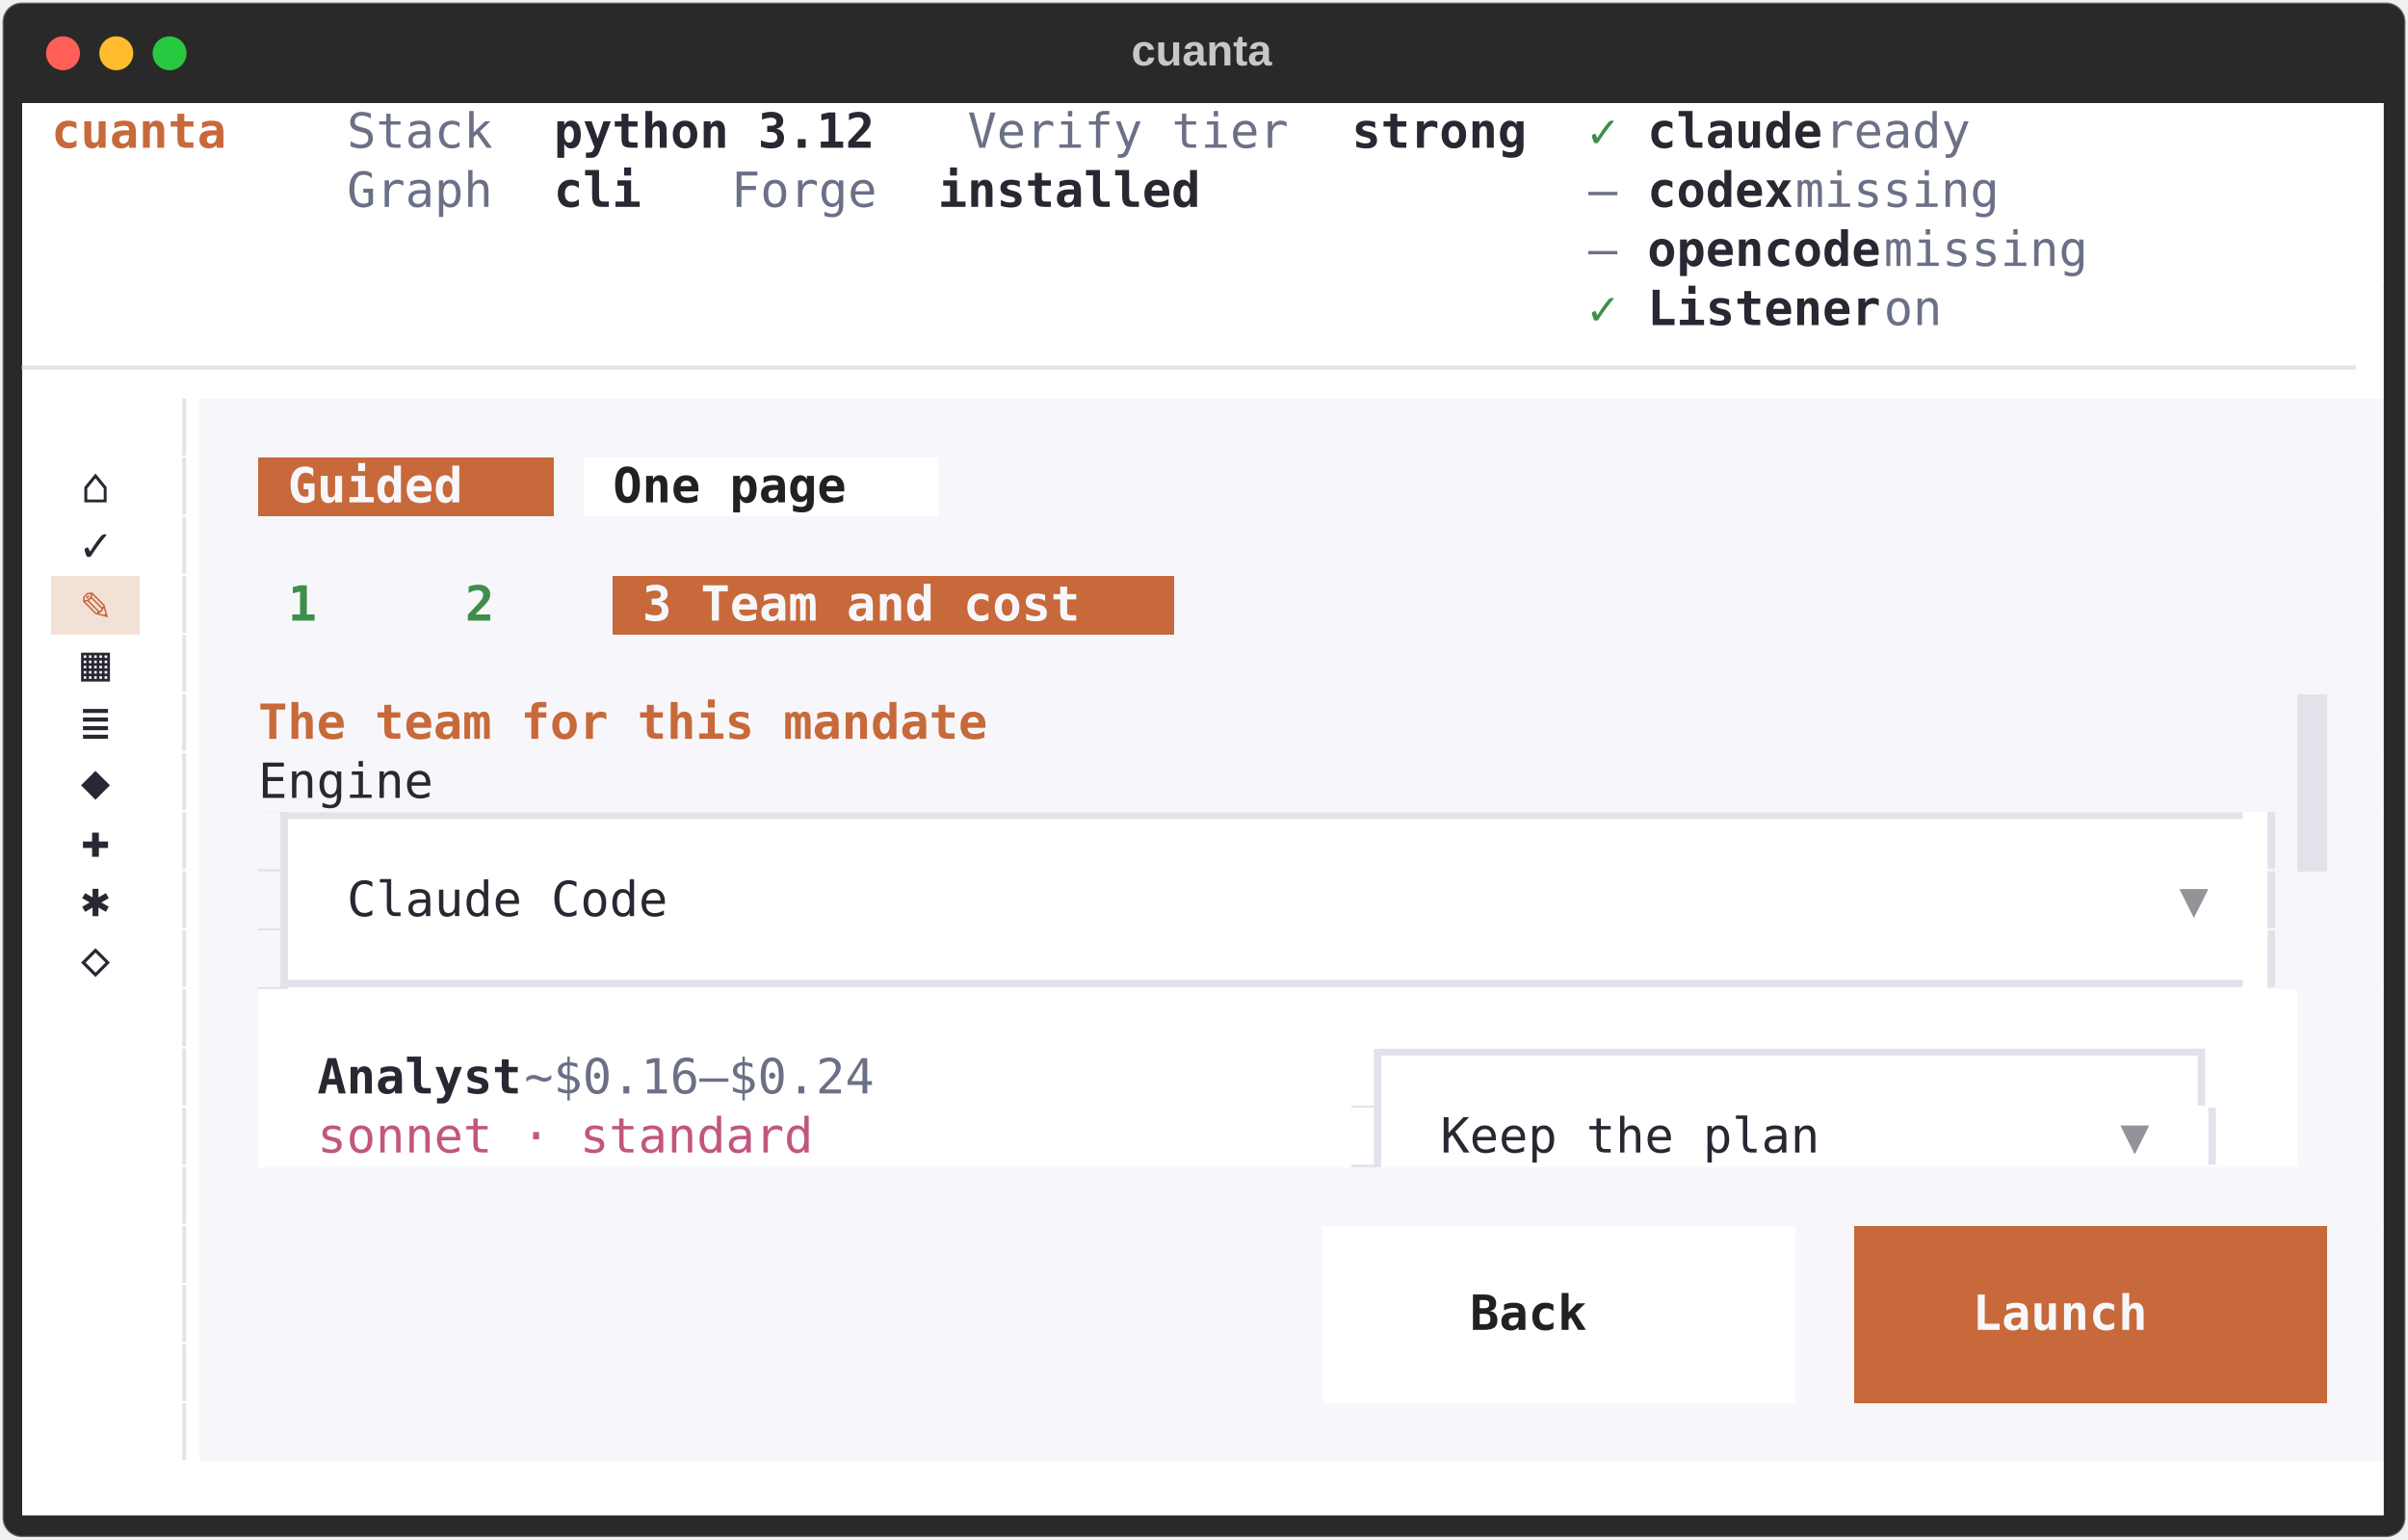
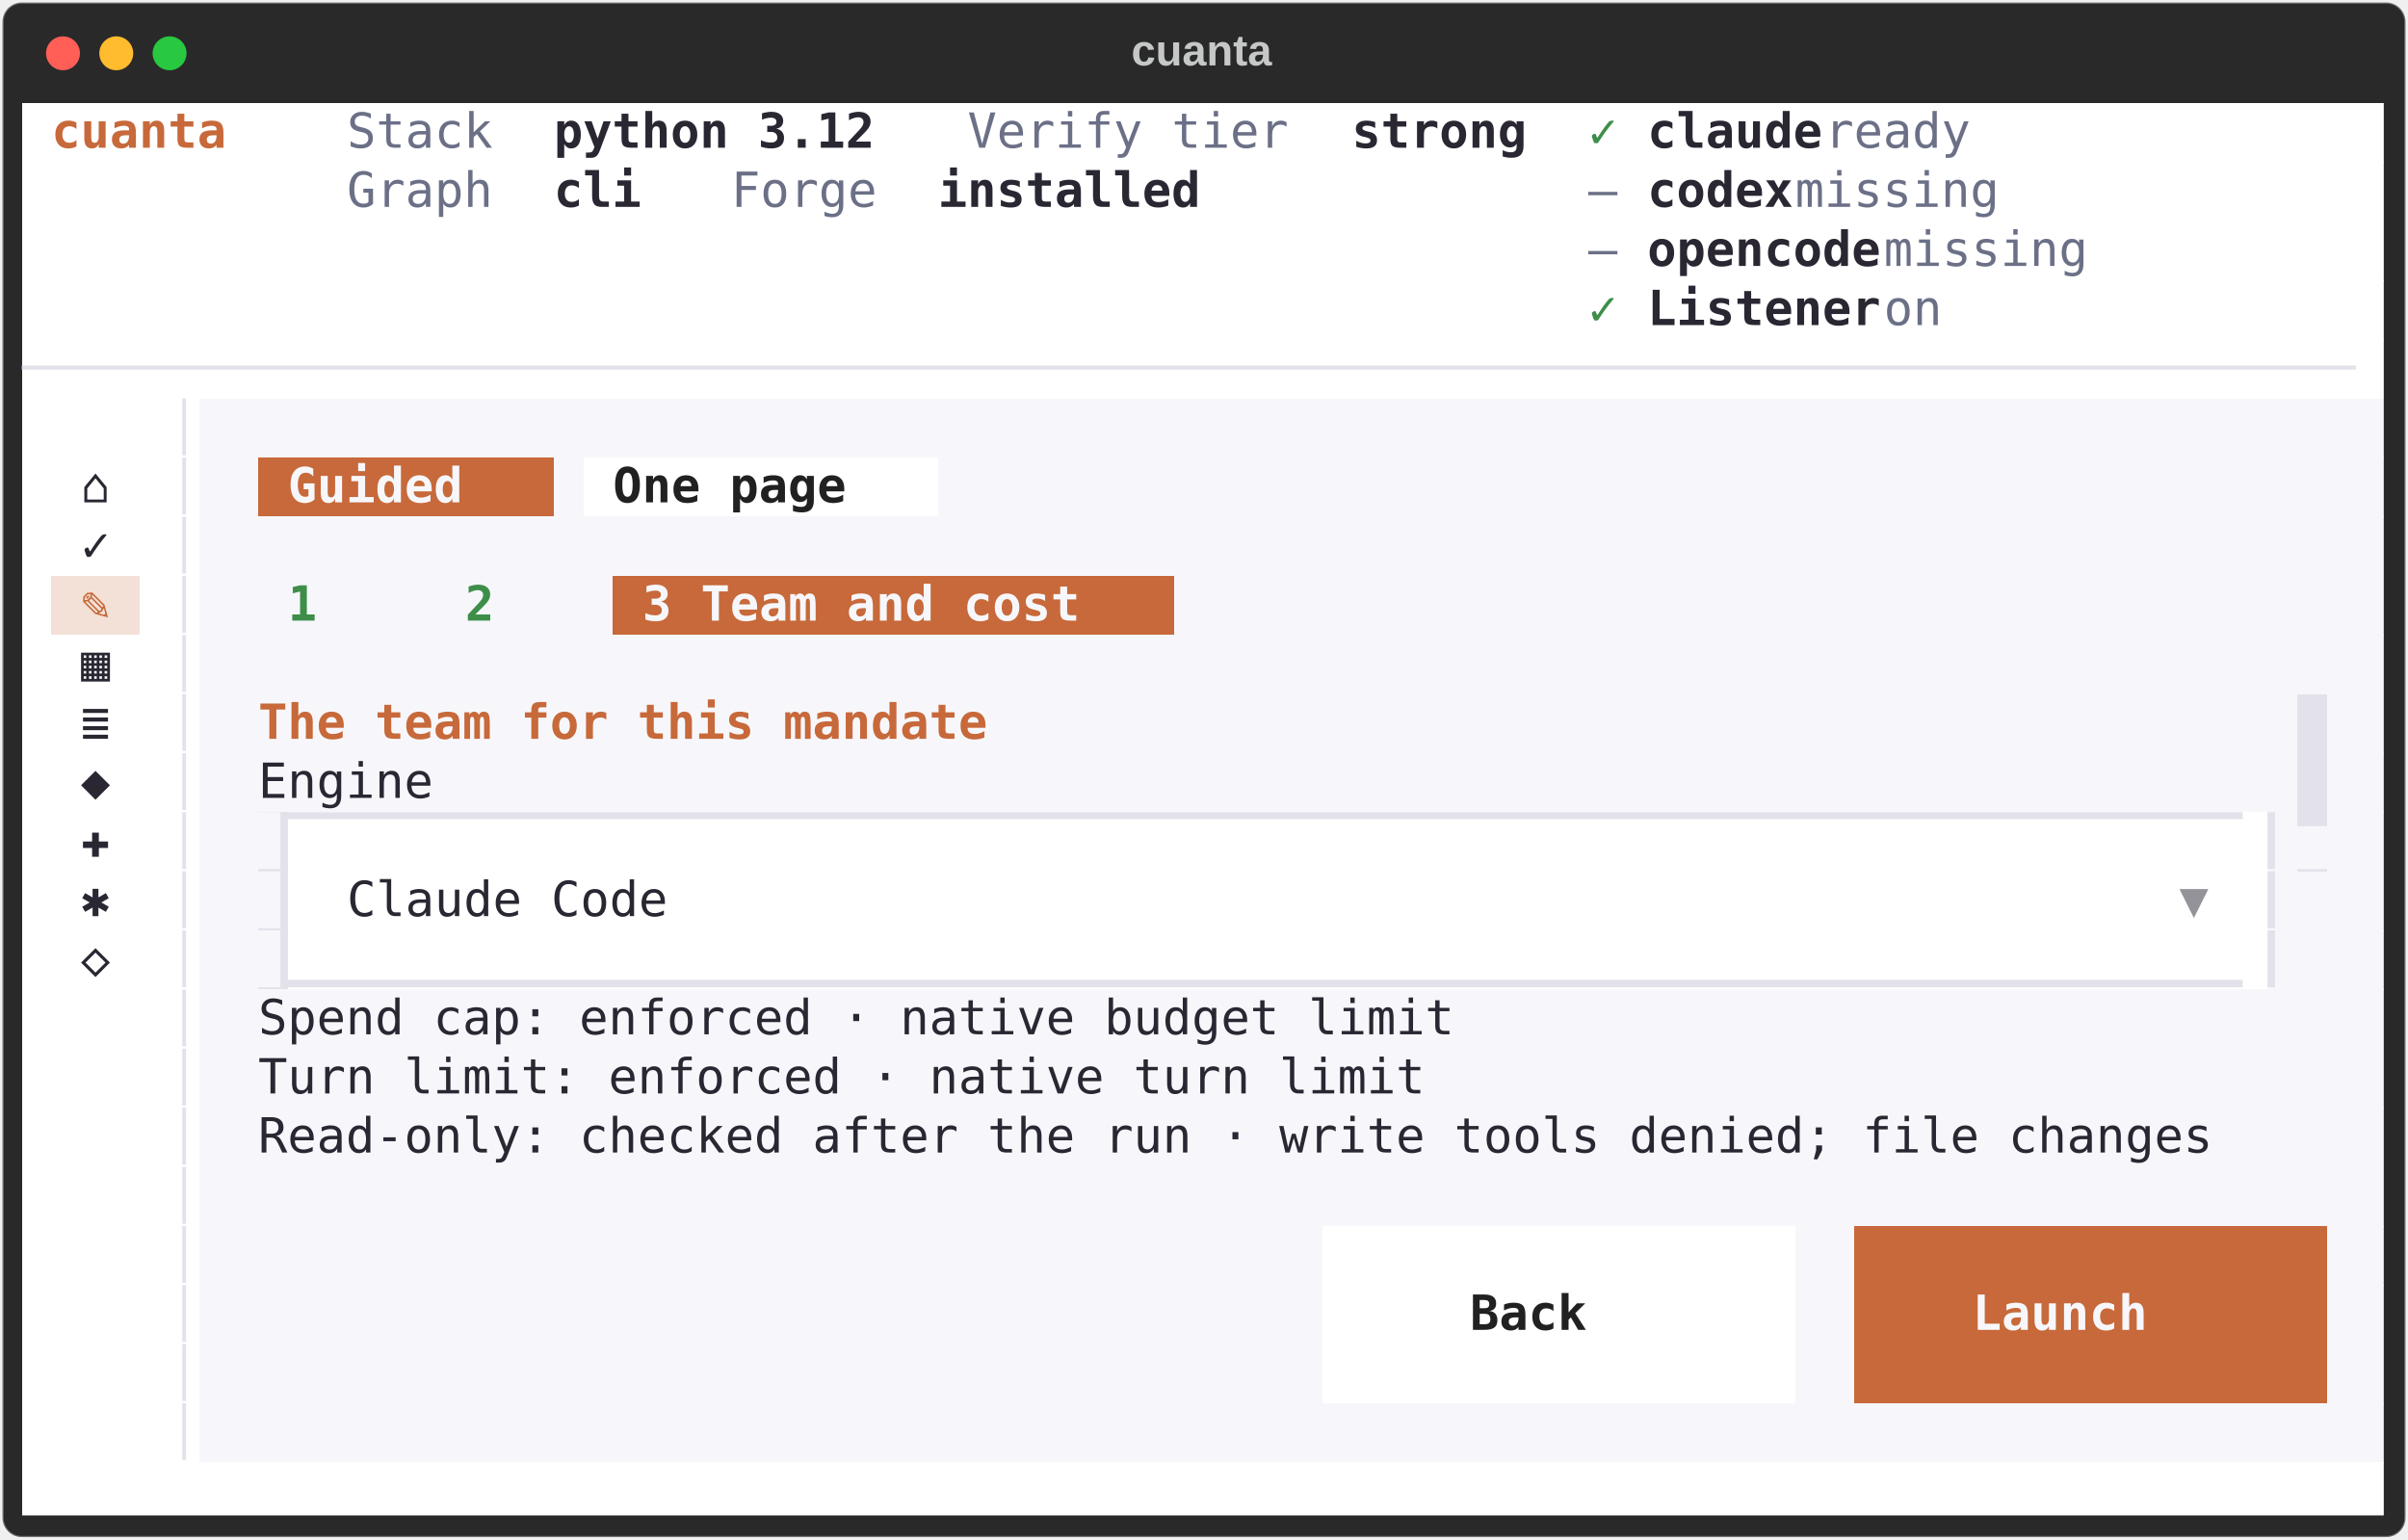
<svg xmlns="http://www.w3.org/2000/svg" class="rich-terminal" viewBox="0 0 994 635.6">
  <style>

    @font-face {
        font-family: "Fira Code";
        src: local("FiraCode-Regular"),
                url("https://cdnjs.cloudflare.com/ajax/libs/firacode/6.2.0/woff2/FiraCode-Regular.woff2") format("woff2"),
                url("https://cdnjs.cloudflare.com/ajax/libs/firacode/6.2.0/woff/FiraCode-Regular.woff") format("woff");
        font-style: normal;
        font-weight: 400;
    }
    @font-face {
        font-family: "Fira Code";
        src: local("FiraCode-Bold"),
                url("https://cdnjs.cloudflare.com/ajax/libs/firacode/6.2.0/woff2/FiraCode-Bold.woff2") format("woff2"),
                url("https://cdnjs.cloudflare.com/ajax/libs/firacode/6.2.0/woff/FiraCode-Bold.woff") format("woff");
        font-style: bold;
        font-weight: 700;
    }

    .terminal-matrix {
        font-family: Fira Code, monospace;
        font-size: 20px;
        line-height: 24.4px;
        font-variant-east-asian: full-width;
    }

    .terminal-title {
        font-size: 18px;
        font-weight: bold;
        font-family: arial;
    }

    .terminal-r1 { fill: #c5c8c6 }
.terminal-r2 { fill: #c7693a;font-weight: bold }
.terminal-r3 { fill: #6b7087 }
.terminal-r4 { fill: #2a2733;font-weight: bold }
.terminal-r5 { fill: #2a2733 }
.terminal-r6 { fill: #3e8e4a }
.terminal-r7 { fill: #e3e1ea }
.terminal-r8 { fill: #f7f7fb;font-weight: bold }
.terminal-r9 { fill: #212121;font-weight: bold }
.terminal-r10 { fill: #3e8e4a;font-weight: bold }
.terminal-r11 { fill: #f7f7fb }
.terminal-r12 { fill: #949399 }
- .terminal-r13 { fill: #ffffff }
- .terminal-r14 { fill: #c2567f }
- .terminal-r15 { fill: #bf404f }
+ .terminal-r13 { fill: #bf404f }
    </style>
  <defs>
    <clipPath id="terminal-clip-terminal">
      <rect x="0" y="0" width="975.0" height="584.6" />
    </clipPath>
    <clipPath id="terminal-line-0">
      <rect x="0" y="1.5" width="976" height="24.65" />
    </clipPath>
    <clipPath id="terminal-line-1">
      <rect x="0" y="25.9" width="976" height="24.65" />
    </clipPath>
    <clipPath id="terminal-line-2">
      <rect x="0" y="50.3" width="976" height="24.65" />
    </clipPath>
    <clipPath id="terminal-line-3">
      <rect x="0" y="74.7" width="976" height="24.65" />
    </clipPath>
    <clipPath id="terminal-line-4">
      <rect x="0" y="99.1" width="976" height="24.65" />
    </clipPath>
    <clipPath id="terminal-line-5">
      <rect x="0" y="123.5" width="976" height="24.65" />
    </clipPath>
    <clipPath id="terminal-line-6">
      <rect x="0" y="147.9" width="976" height="24.65" />
    </clipPath>
    <clipPath id="terminal-line-7">
      <rect x="0" y="172.3" width="976" height="24.65" />
    </clipPath>
    <clipPath id="terminal-line-8">
      <rect x="0" y="196.7" width="976" height="24.65" />
    </clipPath>
    <clipPath id="terminal-line-9">
      <rect x="0" y="221.1" width="976" height="24.65" />
    </clipPath>
    <clipPath id="terminal-line-10">
      <rect x="0" y="245.5" width="976" height="24.65" />
    </clipPath>
    <clipPath id="terminal-line-11">
      <rect x="0" y="269.9" width="976" height="24.65" />
    </clipPath>
    <clipPath id="terminal-line-12">
      <rect x="0" y="294.3" width="976" height="24.65" />
    </clipPath>
    <clipPath id="terminal-line-13">
      <rect x="0" y="318.7" width="976" height="24.65" />
    </clipPath>
    <clipPath id="terminal-line-14">
      <rect x="0" y="343.1" width="976" height="24.65" />
    </clipPath>
    <clipPath id="terminal-line-15">
      <rect x="0" y="367.5" width="976" height="24.65" />
    </clipPath>
    <clipPath id="terminal-line-16">
      <rect x="0" y="391.9" width="976" height="24.65" />
    </clipPath>
    <clipPath id="terminal-line-17">
      <rect x="0" y="416.3" width="976" height="24.65" />
    </clipPath>
    <clipPath id="terminal-line-18">
      <rect x="0" y="440.7" width="976" height="24.65" />
    </clipPath>
    <clipPath id="terminal-line-19">
      <rect x="0" y="465.1" width="976" height="24.65" />
    </clipPath>
    <clipPath id="terminal-line-20">
      <rect x="0" y="489.5" width="976" height="24.65" />
    </clipPath>
    <clipPath id="terminal-line-21">
      <rect x="0" y="513.9" width="976" height="24.65" />
    </clipPath>
    <clipPath id="terminal-line-22">
      <rect x="0" y="538.3" width="976" height="24.65" />
    </clipPath>
  </defs>
  <rect fill="#292929" stroke="rgba(255,255,255,0.35)" stroke-width="1" x="1" y="1" width="992" height="633.6" rx="8" />
  <text class="terminal-title" fill="#c5c8c6" text-anchor="middle" x="496" y="27">cuanta</text>
  <g transform="translate(26,22)">
    <circle cx="0" cy="0" r="7" fill="#ff5f57" />
    <circle cx="22" cy="0" r="7" fill="#febc2e" />
    <circle cx="44" cy="0" r="7" fill="#28c840" />
  </g>
  <g transform="translate(9, 41)" clip-path="url(#terminal-clip-terminal)">
    <rect fill="#ffffff" x="0" y="1.5" width="12.2" height="24.65" shape-rendering="crispEdges" />
    <rect fill="#ffffff" x="12.2" y="1.5" width="73.2" height="24.65" shape-rendering="crispEdges" />
    <rect fill="#ffffff" x="85.4" y="1.5" width="48.8" height="24.65" shape-rendering="crispEdges" />
    <rect fill="#ffffff" x="134.2" y="1.5" width="85.4" height="24.65" shape-rendering="crispEdges" />
    <rect fill="#ffffff" x="219.6" y="1.5" width="146.4" height="24.65" shape-rendering="crispEdges" />
    <rect fill="#ffffff" x="366" y="1.5" width="24.4" height="24.65" shape-rendering="crispEdges" />
    <rect fill="#ffffff" x="390.4" y="1.5" width="158.6" height="24.65" shape-rendering="crispEdges" />
    <rect fill="#ffffff" x="549" y="1.5" width="85.4" height="24.65" shape-rendering="crispEdges" />
    <rect fill="#ffffff" x="634.4" y="1.5" width="12.2" height="24.65" shape-rendering="crispEdges" />
    <rect fill="#ffffff" x="646.6" y="1.5" width="24.4" height="24.65" shape-rendering="crispEdges" />
    <rect fill="#ffffff" x="671" y="1.5" width="73.2" height="24.65" shape-rendering="crispEdges" />
    <rect fill="#ffffff" x="744.2" y="1.5" width="85.4" height="24.65" shape-rendering="crispEdges" />
    <rect fill="#ffffff" x="829.6" y="1.5" width="146.4" height="24.65" shape-rendering="crispEdges" />
    <rect fill="#ffffff" x="0" y="25.9" width="134.2" height="24.65" shape-rendering="crispEdges" />
    <rect fill="#ffffff" x="134.2" y="25.9" width="85.4" height="24.65" shape-rendering="crispEdges" />
    <rect fill="#ffffff" x="219.6" y="25.9" width="48.8" height="24.65" shape-rendering="crispEdges" />
    <rect fill="#ffffff" x="268.4" y="25.9" width="24.4" height="24.65" shape-rendering="crispEdges" />
    <rect fill="#ffffff" x="292.8" y="25.9" width="85.4" height="24.65" shape-rendering="crispEdges" />
    <rect fill="#ffffff" x="378.2" y="25.9" width="122" height="24.65" shape-rendering="crispEdges" />
    <rect fill="#ffffff" x="500.2" y="25.9" width="146.4" height="24.65" shape-rendering="crispEdges" />
    <rect fill="#ffffff" x="646.6" y="25.9" width="24.4" height="24.65" shape-rendering="crispEdges" />
    <rect fill="#ffffff" x="671" y="25.9" width="61" height="24.65" shape-rendering="crispEdges" />
    <rect fill="#ffffff" x="732" y="25.9" width="109.8" height="24.65" shape-rendering="crispEdges" />
    <rect fill="#ffffff" x="841.8" y="25.9" width="134.2" height="24.65" shape-rendering="crispEdges" />
    <rect fill="#ffffff" x="0" y="50.3" width="134.2" height="24.65" shape-rendering="crispEdges" />
    <rect fill="#ffffff" x="134.2" y="50.3" width="512.4" height="24.65" shape-rendering="crispEdges" />
    <rect fill="#ffffff" x="646.6" y="50.3" width="24.4" height="24.65" shape-rendering="crispEdges" />
    <rect fill="#ffffff" x="671" y="50.3" width="97.6" height="24.65" shape-rendering="crispEdges" />
    <rect fill="#ffffff" x="768.6" y="50.3" width="109.8" height="24.65" shape-rendering="crispEdges" />
    <rect fill="#ffffff" x="878.4" y="50.3" width="97.6" height="24.65" shape-rendering="crispEdges" />
    <rect fill="#ffffff" x="0" y="74.7" width="134.2" height="24.65" shape-rendering="crispEdges" />
    <rect fill="#ffffff" x="134.2" y="74.7" width="512.4" height="24.65" shape-rendering="crispEdges" />
    <rect fill="#ffffff" x="646.6" y="74.7" width="24.4" height="24.65" shape-rendering="crispEdges" />
    <rect fill="#ffffff" x="671" y="74.7" width="97.6" height="24.65" shape-rendering="crispEdges" />
    <rect fill="#ffffff" x="768.6" y="74.7" width="48.8" height="24.65" shape-rendering="crispEdges" />
    <rect fill="#ffffff" x="817.4" y="74.7" width="158.6" height="24.65" shape-rendering="crispEdges" />
    <rect fill="#ffffff" x="0" y="99.1" width="976" height="24.65" shape-rendering="crispEdges" />
    <rect fill="#ffffff" x="0" y="123.5" width="61" height="24.65" shape-rendering="crispEdges" />
    <rect fill="#ffffff" x="61" y="123.5" width="12.2" height="24.65" shape-rendering="crispEdges" />
    <rect fill="#f7f7fb" x="73.2" y="123.5" width="902.8" height="24.65" shape-rendering="crispEdges" />
    <rect fill="#ffffff" x="0" y="147.9" width="24.4" height="24.65" shape-rendering="crispEdges" />
    <rect fill="#ffffff" x="24.4" y="147.9" width="12.2" height="24.65" shape-rendering="crispEdges" />
    <rect fill="#ffffff" x="36.6" y="147.9" width="24.4" height="24.65" shape-rendering="crispEdges" />
    <rect fill="#ffffff" x="61" y="147.9" width="12.2" height="24.65" shape-rendering="crispEdges" />
    <rect fill="#f7f7fb" x="73.2" y="147.9" width="24.4" height="24.65" shape-rendering="crispEdges" />
    <rect fill="#c7693a" x="97.6" y="147.9" width="12.2" height="24.65" shape-rendering="crispEdges" />
    <rect fill="#c7693a" x="109.8" y="147.9" width="97.6" height="24.65" shape-rendering="crispEdges" />
    <rect fill="#c7693a" x="207.4" y="147.9" width="12.2" height="24.65" shape-rendering="crispEdges" />
    <rect fill="#f7f7fb" x="219.6" y="147.9" width="12.2" height="24.65" shape-rendering="crispEdges" />
    <rect fill="#ffffff" x="231.8" y="147.9" width="12.2" height="24.65" shape-rendering="crispEdges" />
    <rect fill="#ffffff" x="244" y="147.9" width="122" height="24.65" shape-rendering="crispEdges" />
    <rect fill="#ffffff" x="366" y="147.9" width="12.2" height="24.65" shape-rendering="crispEdges" />
    <rect fill="#f7f7fb" x="378.2" y="147.9" width="597.8" height="24.65" shape-rendering="crispEdges" />
    <rect fill="#ffffff" x="0" y="172.3" width="24.4" height="24.65" shape-rendering="crispEdges" />
    <rect fill="#ffffff" x="24.4" y="172.3" width="12.2" height="24.65" shape-rendering="crispEdges" />
    <rect fill="#ffffff" x="36.6" y="172.3" width="24.4" height="24.65" shape-rendering="crispEdges" />
    <rect fill="#ffffff" x="61" y="172.3" width="12.2" height="24.65" shape-rendering="crispEdges" />
    <rect fill="#f7f7fb" x="73.2" y="172.3" width="902.8" height="24.65" shape-rendering="crispEdges" />
    <rect fill="#ffffff" x="0" y="196.7" width="12.2" height="24.65" shape-rendering="crispEdges" />
    <rect fill="#f3e1d7" x="12.2" y="196.7" width="12.2" height="24.65" shape-rendering="crispEdges" />
    <rect fill="#f3e1d7" x="24.4" y="196.7" width="12.2" height="24.65" shape-rendering="crispEdges" />
    <rect fill="#f3e1d7" x="36.6" y="196.7" width="12.2" height="24.65" shape-rendering="crispEdges" />
    <rect fill="#ffffff" x="48.8" y="196.7" width="12.2" height="24.65" shape-rendering="crispEdges" />
    <rect fill="#ffffff" x="61" y="196.7" width="12.2" height="24.65" shape-rendering="crispEdges" />
    <rect fill="#f7f7fb" x="73.2" y="196.7" width="36.6" height="24.65" shape-rendering="crispEdges" />
    <rect fill="#f7f7fb" x="109.8" y="196.7" width="36.6" height="24.65" shape-rendering="crispEdges" />
    <rect fill="#f7f7fb" x="146.4" y="196.7" width="36.6" height="24.65" shape-rendering="crispEdges" />
    <rect fill="#f7f7fb" x="183" y="196.7" width="36.6" height="24.65" shape-rendering="crispEdges" />
    <rect fill="#f7f7fb" x="219.6" y="196.7" width="24.4" height="24.65" shape-rendering="crispEdges" />
    <rect fill="#c7693a" x="244" y="196.7" width="12.2" height="24.65" shape-rendering="crispEdges" />
    <rect fill="#c7693a" x="256.2" y="196.7" width="207.4" height="24.65" shape-rendering="crispEdges" />
    <rect fill="#c7693a" x="463.6" y="196.7" width="12.2" height="24.65" shape-rendering="crispEdges" />
    <rect fill="#f7f7fb" x="475.8" y="196.7" width="500.2" height="24.65" shape-rendering="crispEdges" />
    <rect fill="#ffffff" x="0" y="221.1" width="24.4" height="24.65" shape-rendering="crispEdges" />
    <rect fill="#ffffff" x="24.4" y="221.1" width="12.2" height="24.65" shape-rendering="crispEdges" />
    <rect fill="#ffffff" x="36.6" y="221.1" width="24.4" height="24.65" shape-rendering="crispEdges" />
    <rect fill="#ffffff" x="61" y="221.1" width="12.2" height="24.65" shape-rendering="crispEdges" />
    <rect fill="#f7f7fb" x="73.2" y="221.1" width="902.8" height="24.65" shape-rendering="crispEdges" />
    <rect fill="#ffffff" x="0" y="245.5" width="24.4" height="24.65" shape-rendering="crispEdges" />
    <rect fill="#ffffff" x="24.4" y="245.5" width="12.2" height="24.65" shape-rendering="crispEdges" />
    <rect fill="#ffffff" x="36.6" y="245.5" width="24.4" height="24.65" shape-rendering="crispEdges" />
    <rect fill="#ffffff" x="61" y="245.5" width="12.2" height="24.65" shape-rendering="crispEdges" />
    <rect fill="#f7f7fb" x="73.2" y="245.5" width="24.4" height="24.65" shape-rendering="crispEdges" />
    <rect fill="#f7f7fb" x="97.6" y="245.5" width="305" height="24.65" shape-rendering="crispEdges" />
    <rect fill="#f7f7fb" x="402.6" y="245.5" width="536.8" height="24.65" shape-rendering="crispEdges" />
    <rect fill="#e3e1ea" x="939.4" y="245.5" width="12.2" height="24.65" shape-rendering="crispEdges" />
    <rect fill="#f7f7fb" x="951.6" y="245.5" width="24.4" height="24.65" shape-rendering="crispEdges" />
    <rect fill="#ffffff" x="0" y="269.9" width="24.4" height="24.65" shape-rendering="crispEdges" />
    <rect fill="#ffffff" x="24.4" y="269.9" width="12.2" height="24.65" shape-rendering="crispEdges" />
    <rect fill="#ffffff" x="36.6" y="269.9" width="24.4" height="24.65" shape-rendering="crispEdges" />
    <rect fill="#ffffff" x="61" y="269.9" width="12.2" height="24.65" shape-rendering="crispEdges" />
    <rect fill="#f7f7fb" x="73.2" y="269.9" width="24.4" height="24.65" shape-rendering="crispEdges" />
    <rect fill="#f7f7fb" x="97.6" y="269.9" width="73.2" height="24.65" shape-rendering="crispEdges" />
    <rect fill="#f7f7fb" x="170.8" y="269.9" width="768.6" height="24.65" shape-rendering="crispEdges" />
    <rect fill="#e3e1ea" x="939.4" y="269.9" width="12.2" height="24.65" shape-rendering="crispEdges" />
    <rect fill="#f7f7fb" x="951.6" y="269.9" width="24.4" height="24.65" shape-rendering="crispEdges" />
    <rect fill="#ffffff" x="0" y="294.3" width="24.4" height="24.65" shape-rendering="crispEdges" />
    <rect fill="#ffffff" x="24.4" y="294.3" width="12.2" height="24.65" shape-rendering="crispEdges" />
    <rect fill="#ffffff" x="36.6" y="294.3" width="24.4" height="24.65" shape-rendering="crispEdges" />
    <rect fill="#ffffff" x="61" y="294.3" width="12.2" height="24.65" shape-rendering="crispEdges" />
    <rect fill="#f7f7fb" x="73.2" y="294.3" width="24.4" height="24.65" shape-rendering="crispEdges" />
    <rect fill="#e3e1ea" x="97.6" y="294.3" width="12.2" height="24.65" shape-rendering="crispEdges" />
    <rect fill="#ffffff" x="109.8" y="294.3" width="817.4" height="24.65" shape-rendering="crispEdges" />
    <rect fill="#f7f7fb" x="927.2" y="294.3" width="12.2" height="24.65" shape-rendering="crispEdges" />
    <rect fill="#e3e1ea" x="939.4" y="294.3" width="12.2" height="24.65" shape-rendering="crispEdges" />
    <rect fill="#f7f7fb" x="951.6" y="294.3" width="24.4" height="24.65" shape-rendering="crispEdges" />
    <rect fill="#ffffff" x="0" y="318.7" width="24.4" height="24.65" shape-rendering="crispEdges" />
    <rect fill="#ffffff" x="24.4" y="318.7" width="12.2" height="24.65" shape-rendering="crispEdges" />
    <rect fill="#ffffff" x="36.6" y="318.7" width="24.4" height="24.65" shape-rendering="crispEdges" />
    <rect fill="#ffffff" x="61" y="318.7" width="12.2" height="24.65" shape-rendering="crispEdges" />
    <rect fill="#f7f7fb" x="73.2" y="318.7" width="24.4" height="24.65" shape-rendering="crispEdges" />
    <rect fill="#e3e1ea" x="97.6" y="318.7" width="12.2" height="24.65" shape-rendering="crispEdges" />
    <rect fill="#ffffff" x="109.8" y="318.7" width="24.4" height="24.65" shape-rendering="crispEdges" />
    <rect fill="#ffffff" x="134.2" y="318.7" width="134.2" height="24.65" shape-rendering="crispEdges" />
    <rect fill="#ffffff" x="268.4" y="318.7" width="622.2" height="24.65" shape-rendering="crispEdges" />
    <rect fill="#ffffff" x="890.6" y="318.7" width="12.2" height="24.65" shape-rendering="crispEdges" />
    <rect fill="#ffffff" x="902.8" y="318.7" width="24.4" height="24.65" shape-rendering="crispEdges" />
    <rect fill="#f7f7fb" x="927.2" y="318.7" width="12.2" height="24.65" shape-rendering="crispEdges" />
    <rect fill="#f7f7fb" x="939.4" y="318.7" width="12.2" height="24.65" shape-rendering="crispEdges" />
    <rect fill="#f7f7fb" x="951.6" y="318.7" width="24.4" height="24.65" shape-rendering="crispEdges" />
    <rect fill="#ffffff" x="0" y="343.1" width="24.4" height="24.65" shape-rendering="crispEdges" />
    <rect fill="#ffffff" x="24.4" y="343.1" width="12.2" height="24.65" shape-rendering="crispEdges" />
    <rect fill="#ffffff" x="36.6" y="343.1" width="24.4" height="24.65" shape-rendering="crispEdges" />
    <rect fill="#ffffff" x="61" y="343.1" width="12.2" height="24.65" shape-rendering="crispEdges" />
    <rect fill="#f7f7fb" x="73.2" y="343.1" width="24.4" height="24.65" shape-rendering="crispEdges" />
    <rect fill="#e3e1ea" x="97.6" y="343.1" width="12.2" height="24.65" shape-rendering="crispEdges" />
    <rect fill="#ffffff" x="109.8" y="343.1" width="817.4" height="24.65" shape-rendering="crispEdges" />
    <rect fill="#f7f7fb" x="927.2" y="343.1" width="12.2" height="24.65" shape-rendering="crispEdges" />
    <rect fill="#f7f7fb" x="939.4" y="343.1" width="12.2" height="24.65" shape-rendering="crispEdges" />
    <rect fill="#f7f7fb" x="951.6" y="343.1" width="24.4" height="24.65" shape-rendering="crispEdges" />
    <rect fill="#ffffff" x="0" y="367.5" width="61" height="24.65" shape-rendering="crispEdges" />
    <rect fill="#ffffff" x="61" y="367.5" width="12.2" height="24.65" shape-rendering="crispEdges" />
    <rect fill="#f7f7fb" x="73.2" y="367.5" width="24.4" height="24.65" shape-rendering="crispEdges" />
-     <rect fill="#ffffff" x="97.6" y="367.5" width="841.8" height="24.65" shape-rendering="crispEdges" />
+     <rect fill="#f7f7fb" x="97.6" y="367.5" width="500.2" height="24.65" shape-rendering="crispEdges" />
+     <rect fill="#f7f7fb" x="597.8" y="367.5" width="341.6" height="24.65" shape-rendering="crispEdges" />
    <rect fill="#f7f7fb" x="939.4" y="367.5" width="12.2" height="24.65" shape-rendering="crispEdges" />
    <rect fill="#f7f7fb" x="951.6" y="367.5" width="24.4" height="24.65" shape-rendering="crispEdges" />
    <rect fill="#ffffff" x="0" y="391.9" width="61" height="24.65" shape-rendering="crispEdges" />
    <rect fill="#ffffff" x="61" y="391.9" width="12.2" height="24.65" shape-rendering="crispEdges" />
    <rect fill="#f7f7fb" x="73.2" y="391.9" width="24.4" height="24.65" shape-rendering="crispEdges" />
-     <rect fill="#ffffff" x="97.6" y="391.9" width="24.4" height="24.65" shape-rendering="crispEdges" />
-     <rect fill="#ffffff" x="122" y="391.9" width="85.4" height="24.65" shape-rendering="crispEdges" />
-     <rect fill="#ffffff" x="207.4" y="391.9" width="170.8" height="24.65" shape-rendering="crispEdges" />
-     <rect fill="#ffffff" x="378.2" y="391.9" width="170.8" height="24.65" shape-rendering="crispEdges" />
-     <rect fill="#e3e1ea" x="549" y="391.9" width="12.2" height="24.65" shape-rendering="crispEdges" />
-     <rect fill="#ffffff" x="561.2" y="391.9" width="353.8" height="24.65" shape-rendering="crispEdges" />
-     <rect fill="#ffffff" x="915" y="391.9" width="24.4" height="24.65" shape-rendering="crispEdges" />
+     <rect fill="#f7f7fb" x="97.6" y="391.9" width="488" height="24.65" shape-rendering="crispEdges" />
+     <rect fill="#f7f7fb" x="585.6" y="391.9" width="353.8" height="24.65" shape-rendering="crispEdges" />
    <rect fill="#f7f7fb" x="939.4" y="391.9" width="12.2" height="24.65" shape-rendering="crispEdges" />
    <rect fill="#f7f7fb" x="951.6" y="391.9" width="24.4" height="24.65" shape-rendering="crispEdges" />
    <rect fill="#ffffff" x="0" y="416.3" width="61" height="24.65" shape-rendering="crispEdges" />
    <rect fill="#ffffff" x="61" y="416.3" width="12.2" height="24.65" shape-rendering="crispEdges" />
    <rect fill="#f7f7fb" x="73.2" y="416.3" width="24.4" height="24.65" shape-rendering="crispEdges" />
-     <rect fill="#ffffff" x="97.6" y="416.3" width="24.4" height="24.65" shape-rendering="crispEdges" />
-     <rect fill="#ffffff" x="122" y="416.3" width="207.4" height="24.65" shape-rendering="crispEdges" />
-     <rect fill="#ffffff" x="329.4" y="416.3" width="219.6" height="24.65" shape-rendering="crispEdges" />
-     <rect fill="#e3e1ea" x="549" y="416.3" width="12.2" height="24.65" shape-rendering="crispEdges" />
-     <rect fill="#ffffff" x="561.2" y="416.3" width="24.4" height="24.65" shape-rendering="crispEdges" />
-     <rect fill="#ffffff" x="585.6" y="416.3" width="158.6" height="24.65" shape-rendering="crispEdges" />
-     <rect fill="#ffffff" x="744.2" y="416.3" width="122" height="24.65" shape-rendering="crispEdges" />
-     <rect fill="#ffffff" x="866.2" y="416.3" width="12.2" height="24.65" shape-rendering="crispEdges" />
-     <rect fill="#ffffff" x="878.4" y="416.3" width="24.4" height="24.65" shape-rendering="crispEdges" />
-     <rect fill="#ffffff" x="902.8" y="416.3" width="12.2" height="24.65" shape-rendering="crispEdges" />
-     <rect fill="#ffffff" x="915" y="416.3" width="24.4" height="24.65" shape-rendering="crispEdges" />
+     <rect fill="#f7f7fb" x="97.6" y="416.3" width="817.4" height="24.65" shape-rendering="crispEdges" />
+     <rect fill="#f7f7fb" x="915" y="416.3" width="24.4" height="24.65" shape-rendering="crispEdges" />
    <rect fill="#f7f7fb" x="939.4" y="416.3" width="12.2" height="24.65" shape-rendering="crispEdges" />
    <rect fill="#f7f7fb" x="951.6" y="416.3" width="24.4" height="24.65" shape-rendering="crispEdges" />
    <rect fill="#ffffff" x="0" y="440.7" width="61" height="24.65" shape-rendering="crispEdges" />
    <rect fill="#ffffff" x="61" y="440.7" width="12.2" height="24.65" shape-rendering="crispEdges" />
    <rect fill="#f7f7fb" x="73.2" y="440.7" width="24.4" height="24.65" shape-rendering="crispEdges" />
    <rect fill="#f7f7fb" x="97.6" y="440.7" width="0" height="24.65" shape-rendering="crispEdges" />
    <rect fill="#f7f7fb" x="97.6" y="440.7" width="878.4" height="24.65" shape-rendering="crispEdges" />
    <rect fill="#ffffff" x="0" y="465.1" width="61" height="24.65" shape-rendering="crispEdges" />
    <rect fill="#ffffff" x="61" y="465.1" width="12.2" height="24.65" shape-rendering="crispEdges" />
    <rect fill="#f7f7fb" x="73.2" y="465.1" width="463.6" height="24.65" shape-rendering="crispEdges" />
    <rect fill="#ffffff" x="536.8" y="465.1" width="195.2" height="24.65" shape-rendering="crispEdges" />
    <rect fill="#f7f7fb" x="732" y="465.1" width="24.4" height="24.65" shape-rendering="crispEdges" />
    <rect fill="#c7693a" x="756.4" y="465.1" width="195.2" height="24.65" shape-rendering="crispEdges" />
    <rect fill="#f7f7fb" x="951.6" y="465.1" width="24.4" height="24.65" shape-rendering="crispEdges" />
    <rect fill="#ffffff" x="0" y="489.5" width="61" height="24.65" shape-rendering="crispEdges" />
    <rect fill="#ffffff" x="61" y="489.5" width="12.2" height="24.65" shape-rendering="crispEdges" />
    <rect fill="#f7f7fb" x="73.2" y="489.5" width="463.6" height="24.65" shape-rendering="crispEdges" />
    <rect fill="#ffffff" x="536.8" y="489.5" width="61" height="24.65" shape-rendering="crispEdges" />
    <rect fill="#ffffff" x="597.8" y="489.5" width="73.2" height="24.65" shape-rendering="crispEdges" />
    <rect fill="#ffffff" x="671" y="489.5" width="61" height="24.65" shape-rendering="crispEdges" />
    <rect fill="#f7f7fb" x="732" y="489.5" width="24.4" height="24.65" shape-rendering="crispEdges" />
    <rect fill="#c7693a" x="756.4" y="489.5" width="48.8" height="24.65" shape-rendering="crispEdges" />
    <rect fill="#c7693a" x="805.2" y="489.5" width="97.6" height="24.65" shape-rendering="crispEdges" />
    <rect fill="#c7693a" x="902.8" y="489.5" width="48.8" height="24.65" shape-rendering="crispEdges" />
    <rect fill="#f7f7fb" x="951.6" y="489.5" width="24.4" height="24.65" shape-rendering="crispEdges" />
    <rect fill="#ffffff" x="0" y="513.9" width="61" height="24.65" shape-rendering="crispEdges" />
    <rect fill="#ffffff" x="61" y="513.9" width="12.2" height="24.65" shape-rendering="crispEdges" />
    <rect fill="#f7f7fb" x="73.2" y="513.9" width="463.6" height="24.65" shape-rendering="crispEdges" />
    <rect fill="#ffffff" x="536.8" y="513.9" width="195.2" height="24.65" shape-rendering="crispEdges" />
    <rect fill="#f7f7fb" x="732" y="513.9" width="24.4" height="24.65" shape-rendering="crispEdges" />
    <rect fill="#c7693a" x="756.4" y="513.9" width="195.2" height="24.65" shape-rendering="crispEdges" />
    <rect fill="#f7f7fb" x="951.6" y="513.9" width="24.4" height="24.65" shape-rendering="crispEdges" />
    <rect fill="#ffffff" x="0" y="538.3" width="61" height="24.65" shape-rendering="crispEdges" />
    <rect fill="#ffffff" x="61" y="538.3" width="12.2" height="24.65" shape-rendering="crispEdges" />
    <rect fill="#f7f7fb" x="73.2" y="538.3" width="902.8" height="24.65" shape-rendering="crispEdges" />
    <rect fill="#ffffff" x="0" y="562.7" width="976" height="24.65" shape-rendering="crispEdges" />
    <g class="terminal-matrix">
      <text class="terminal-r2" x="12.2" y="20" textLength="73.2" clip-path="url(#terminal-line-0)">cuanta</text>
      <text class="terminal-r3" x="134.2" y="20" textLength="85.4" clip-path="url(#terminal-line-0)"> Stack </text>
      <text class="terminal-r4" x="219.6" y="20" textLength="146.4" clip-path="url(#terminal-line-0)">python 3.12 </text>
      <text class="terminal-r3" x="390.4" y="20" textLength="158.6" clip-path="url(#terminal-line-0)"> Verify tier </text>
      <text class="terminal-r4" x="549" y="20" textLength="85.4" clip-path="url(#terminal-line-0)">strong </text>
      <text class="terminal-r6" x="646.6" y="20" textLength="24.4" clip-path="url(#terminal-line-0)">✓ </text>
      <text class="terminal-r4" x="671" y="20" textLength="73.2" clip-path="url(#terminal-line-0)">claude</text>
      <text class="terminal-r3" x="744.2" y="20" textLength="85.4" clip-path="url(#terminal-line-0)">  ready</text>
      <text class="terminal-r1" x="976" y="20" textLength="12.2" clip-path="url(#terminal-line-0)">
</text>
      <text class="terminal-r3" x="134.2" y="44.4" textLength="85.4" clip-path="url(#terminal-line-1)"> Graph </text>
      <text class="terminal-r4" x="219.6" y="44.4" textLength="48.8" clip-path="url(#terminal-line-1)">cli </text>
      <text class="terminal-r3" x="292.8" y="44.4" textLength="85.4" clip-path="url(#terminal-line-1)"> Forge </text>
      <text class="terminal-r4" x="378.2" y="44.4" textLength="122" clip-path="url(#terminal-line-1)">installed </text>
      <text class="terminal-r3" x="646.6" y="44.4" textLength="24.4" clip-path="url(#terminal-line-1)">– </text>
      <text class="terminal-r4" x="671" y="44.4" textLength="61" clip-path="url(#terminal-line-1)">codex</text>
      <text class="terminal-r3" x="732" y="44.4" textLength="109.8" clip-path="url(#terminal-line-1)">  missing</text>
      <text class="terminal-r1" x="976" y="44.4" textLength="12.2" clip-path="url(#terminal-line-1)">
</text>
      <text class="terminal-r3" x="646.6" y="68.8" textLength="24.4" clip-path="url(#terminal-line-2)">– </text>
      <text class="terminal-r4" x="671" y="68.8" textLength="97.6" clip-path="url(#terminal-line-2)">opencode</text>
      <text class="terminal-r3" x="768.6" y="68.8" textLength="109.8" clip-path="url(#terminal-line-2)">  missing</text>
      <text class="terminal-r1" x="976" y="68.8" textLength="12.2" clip-path="url(#terminal-line-2)">
</text>
      <text class="terminal-r6" x="646.6" y="93.2" textLength="24.4" clip-path="url(#terminal-line-3)">✓ </text>
      <text class="terminal-r4" x="671" y="93.2" textLength="97.6" clip-path="url(#terminal-line-3)">Listener</text>
      <text class="terminal-r3" x="768.6" y="93.2" textLength="48.8" clip-path="url(#terminal-line-3)">  on</text>
      <text class="terminal-r1" x="976" y="93.2" textLength="12.2" clip-path="url(#terminal-line-3)">
</text>
      <text class="terminal-r7" x="0" y="117.6" textLength="976" clip-path="url(#terminal-line-4)">────────────────────────────────────────────────────────────────────────────────</text>
      <text class="terminal-r1" x="976" y="117.6" textLength="12.2" clip-path="url(#terminal-line-4)">
</text>
      <text class="terminal-r7" x="61" y="142" textLength="12.2" clip-path="url(#terminal-line-5)">│</text>
      <text class="terminal-r1" x="976" y="142" textLength="12.2" clip-path="url(#terminal-line-5)">
</text>
      <text class="terminal-r5" x="24.4" y="166.4" textLength="12.2" clip-path="url(#terminal-line-6)">⌂</text>
      <text class="terminal-r7" x="61" y="166.4" textLength="12.2" clip-path="url(#terminal-line-6)">│</text>
      <text class="terminal-r8" x="109.8" y="166.4" textLength="97.6" clip-path="url(#terminal-line-6)"> Guided </text>
      <text class="terminal-r9" x="244" y="166.4" textLength="122" clip-path="url(#terminal-line-6)"> One page </text>
      <text class="terminal-r1" x="976" y="166.4" textLength="12.2" clip-path="url(#terminal-line-6)">
</text>
      <text class="terminal-r5" x="24.4" y="190.8" textLength="12.2" clip-path="url(#terminal-line-7)">✓</text>
      <text class="terminal-r7" x="61" y="190.8" textLength="12.2" clip-path="url(#terminal-line-7)">│</text>
      <text class="terminal-r1" x="976" y="190.8" textLength="12.2" clip-path="url(#terminal-line-7)">
</text>
      <text class="terminal-r2" x="24.4" y="215.2" textLength="12.2" clip-path="url(#terminal-line-8)">✎</text>
      <text class="terminal-r7" x="61" y="215.2" textLength="12.2" clip-path="url(#terminal-line-8)">│</text>
      <text class="terminal-r10" x="109.8" y="215.2" textLength="36.6" clip-path="url(#terminal-line-8)"> 1 </text>
      <text class="terminal-r10" x="183" y="215.2" textLength="36.6" clip-path="url(#terminal-line-8)"> 2 </text>
      <text class="terminal-r8" x="256.2" y="215.2" textLength="207.4" clip-path="url(#terminal-line-8)"> 3 Team and cost </text>
      <text class="terminal-r1" x="976" y="215.2" textLength="12.2" clip-path="url(#terminal-line-8)">
</text>
      <text class="terminal-r5" x="24.4" y="239.6" textLength="12.2" clip-path="url(#terminal-line-9)">▦</text>
      <text class="terminal-r7" x="61" y="239.6" textLength="12.2" clip-path="url(#terminal-line-9)">│</text>
      <text class="terminal-r1" x="976" y="239.6" textLength="12.2" clip-path="url(#terminal-line-9)">
</text>
      <text class="terminal-r5" x="24.4" y="264" textLength="12.2" clip-path="url(#terminal-line-10)">≣</text>
      <text class="terminal-r7" x="61" y="264" textLength="12.2" clip-path="url(#terminal-line-10)">│</text>
      <text class="terminal-r2" x="97.6" y="264" textLength="305" clip-path="url(#terminal-line-10)">The team for this mandate</text>
      <text class="terminal-r1" x="976" y="264" textLength="12.2" clip-path="url(#terminal-line-10)">
</text>
      <text class="terminal-r5" x="24.4" y="288.4" textLength="12.2" clip-path="url(#terminal-line-11)">◆</text>
      <text class="terminal-r7" x="61" y="288.4" textLength="12.2" clip-path="url(#terminal-line-11)">│</text>
      <text class="terminal-r5" x="97.6" y="288.4" textLength="73.2" clip-path="url(#terminal-line-11)">Engine</text>
      <text class="terminal-r1" x="976" y="288.4" textLength="12.2" clip-path="url(#terminal-line-11)">
</text>
      <text class="terminal-r5" x="24.4" y="312.8" textLength="12.2" clip-path="url(#terminal-line-12)">✚</text>
      <text class="terminal-r7" x="61" y="312.8" textLength="12.2" clip-path="url(#terminal-line-12)">│</text>
      <text class="terminal-r11" x="97.6" y="312.8" textLength="12.2" clip-path="url(#terminal-line-12)">▊</text>
      <text class="terminal-r7" x="109.8" y="312.8" textLength="817.4" clip-path="url(#terminal-line-12)">▔▔▔▔▔▔▔▔▔▔▔▔▔▔▔▔▔▔▔▔▔▔▔▔▔▔▔▔▔▔▔▔▔▔▔▔▔▔▔▔▔▔▔▔▔▔▔▔▔▔▔▔▔▔▔▔▔▔▔▔▔▔▔▔▔▔▔</text>
      <text class="terminal-r7" x="927.2" y="312.8" textLength="12.2" clip-path="url(#terminal-line-12)">▎</text>
+       <text class="terminal-r11" x="939.4" y="312.8" textLength="12.2" clip-path="url(#terminal-line-12)">▆</text>
      <text class="terminal-r1" x="976" y="312.8" textLength="12.2" clip-path="url(#terminal-line-12)">
</text>
      <text class="terminal-r5" x="24.4" y="337.2" textLength="12.2" clip-path="url(#terminal-line-13)">✱</text>
      <text class="terminal-r7" x="61" y="337.2" textLength="12.2" clip-path="url(#terminal-line-13)">│</text>
      <text class="terminal-r11" x="97.6" y="337.2" textLength="12.2" clip-path="url(#terminal-line-13)">▊</text>
      <text class="terminal-r5" x="134.2" y="337.2" textLength="134.2" clip-path="url(#terminal-line-13)">Claude Code</text>
      <text class="terminal-r12" x="890.6" y="337.2" textLength="12.2" clip-path="url(#terminal-line-13)">▼</text>
      <text class="terminal-r7" x="927.2" y="337.2" textLength="12.2" clip-path="url(#terminal-line-13)">▎</text>
      <text class="terminal-r1" x="976" y="337.2" textLength="12.2" clip-path="url(#terminal-line-13)">
</text>
      <text class="terminal-r5" x="24.4" y="361.6" textLength="12.2" clip-path="url(#terminal-line-14)">◇</text>
      <text class="terminal-r7" x="61" y="361.6" textLength="12.2" clip-path="url(#terminal-line-14)">│</text>
      <text class="terminal-r11" x="97.6" y="361.6" textLength="12.2" clip-path="url(#terminal-line-14)">▊</text>
      <text class="terminal-r7" x="109.8" y="361.6" textLength="817.4" clip-path="url(#terminal-line-14)">▁▁▁▁▁▁▁▁▁▁▁▁▁▁▁▁▁▁▁▁▁▁▁▁▁▁▁▁▁▁▁▁▁▁▁▁▁▁▁▁▁▁▁▁▁▁▁▁▁▁▁▁▁▁▁▁▁▁▁▁▁▁▁▁▁▁▁</text>
      <text class="terminal-r7" x="927.2" y="361.6" textLength="12.2" clip-path="url(#terminal-line-14)">▎</text>
      <text class="terminal-r1" x="976" y="361.6" textLength="12.2" clip-path="url(#terminal-line-14)">
</text>
      <text class="terminal-r7" x="61" y="386" textLength="12.2" clip-path="url(#terminal-line-15)">│</text>
+       <text class="terminal-r5" x="97.6" y="386" textLength="500.2" clip-path="url(#terminal-line-15)">Spend cap: enforced · native budget limit</text>
      <text class="terminal-r1" x="976" y="386" textLength="12.2" clip-path="url(#terminal-line-15)">
</text>
      <text class="terminal-r7" x="61" y="410.4" textLength="12.2" clip-path="url(#terminal-line-16)">│</text>
-       <text class="terminal-r4" x="122" y="410.4" textLength="85.4" clip-path="url(#terminal-line-16)">Analyst</text>
-       <text class="terminal-r3" x="207.4" y="410.4" textLength="170.8" clip-path="url(#terminal-line-16)">  ~$0.16–$0.24</text>
-       <text class="terminal-r13" x="549" y="410.4" textLength="12.2" clip-path="url(#terminal-line-16)">▊</text>
-       <text class="terminal-r7" x="561.2" y="410.4" textLength="353.8" clip-path="url(#terminal-line-16)">▔▔▔▔▔▔▔▔▔▔▔▔▔▔▔▔▔▔▔▔▔▔▔▔▔▔▔▔▎</text>
+       <text class="terminal-r5" x="97.6" y="410.4" textLength="488" clip-path="url(#terminal-line-16)">Turn limit: enforced · native turn limit</text>
      <text class="terminal-r1" x="976" y="410.4" textLength="12.2" clip-path="url(#terminal-line-16)">
</text>
      <text class="terminal-r7" x="61" y="434.8" textLength="12.2" clip-path="url(#terminal-line-17)">│</text>
-       <text class="terminal-r14" x="122" y="434.8" textLength="207.4" clip-path="url(#terminal-line-17)">sonnet · standard</text>
-       <text class="terminal-r13" x="549" y="434.8" textLength="12.2" clip-path="url(#terminal-line-17)">▊</text>
-       <text class="terminal-r5" x="585.6" y="434.8" textLength="158.6" clip-path="url(#terminal-line-17)">Keep the plan</text>
-       <text class="terminal-r12" x="866.2" y="434.8" textLength="12.2" clip-path="url(#terminal-line-17)">▼</text>
-       <text class="terminal-r7" x="902.8" y="434.8" textLength="12.2" clip-path="url(#terminal-line-17)">▎</text>
+       <text class="terminal-r5" x="97.6" y="434.8" textLength="817.4" clip-path="url(#terminal-line-17)">Read-only: checked after the run · write tools denied; file changes</text>
      <text class="terminal-r1" x="976" y="434.8" textLength="12.2" clip-path="url(#terminal-line-17)">
</text>
      <text class="terminal-r7" x="61" y="459.2" textLength="12.2" clip-path="url(#terminal-line-18)">│</text>
      <text class="terminal-r1" x="976" y="459.2" textLength="12.2" clip-path="url(#terminal-line-18)">
</text>
      <text class="terminal-r7" x="61" y="483.6" textLength="12.2" clip-path="url(#terminal-line-19)">│</text>
      <text class="terminal-r1" x="976" y="483.6" textLength="12.2" clip-path="url(#terminal-line-19)">
</text>
      <text class="terminal-r7" x="61" y="508" textLength="12.2" clip-path="url(#terminal-line-20)">│</text>
      <text class="terminal-r9" x="597.8" y="508" textLength="73.2" clip-path="url(#terminal-line-20)"> Back </text>
      <text class="terminal-r8" x="805.2" y="508" textLength="97.6" clip-path="url(#terminal-line-20)"> Launch </text>
      <text class="terminal-r1" x="976" y="508" textLength="12.2" clip-path="url(#terminal-line-20)">
</text>
      <text class="terminal-r7" x="61" y="532.4" textLength="12.2" clip-path="url(#terminal-line-21)">│</text>
      <text class="terminal-r1" x="976" y="532.4" textLength="12.2" clip-path="url(#terminal-line-21)">
</text>
      <text class="terminal-r7" x="61" y="556.8" textLength="12.2" clip-path="url(#terminal-line-22)">│</text>
      <text class="terminal-r1" x="976" y="556.8" textLength="12.2" clip-path="url(#terminal-line-22)">
</text>
    </g>
  </g>
</svg>
